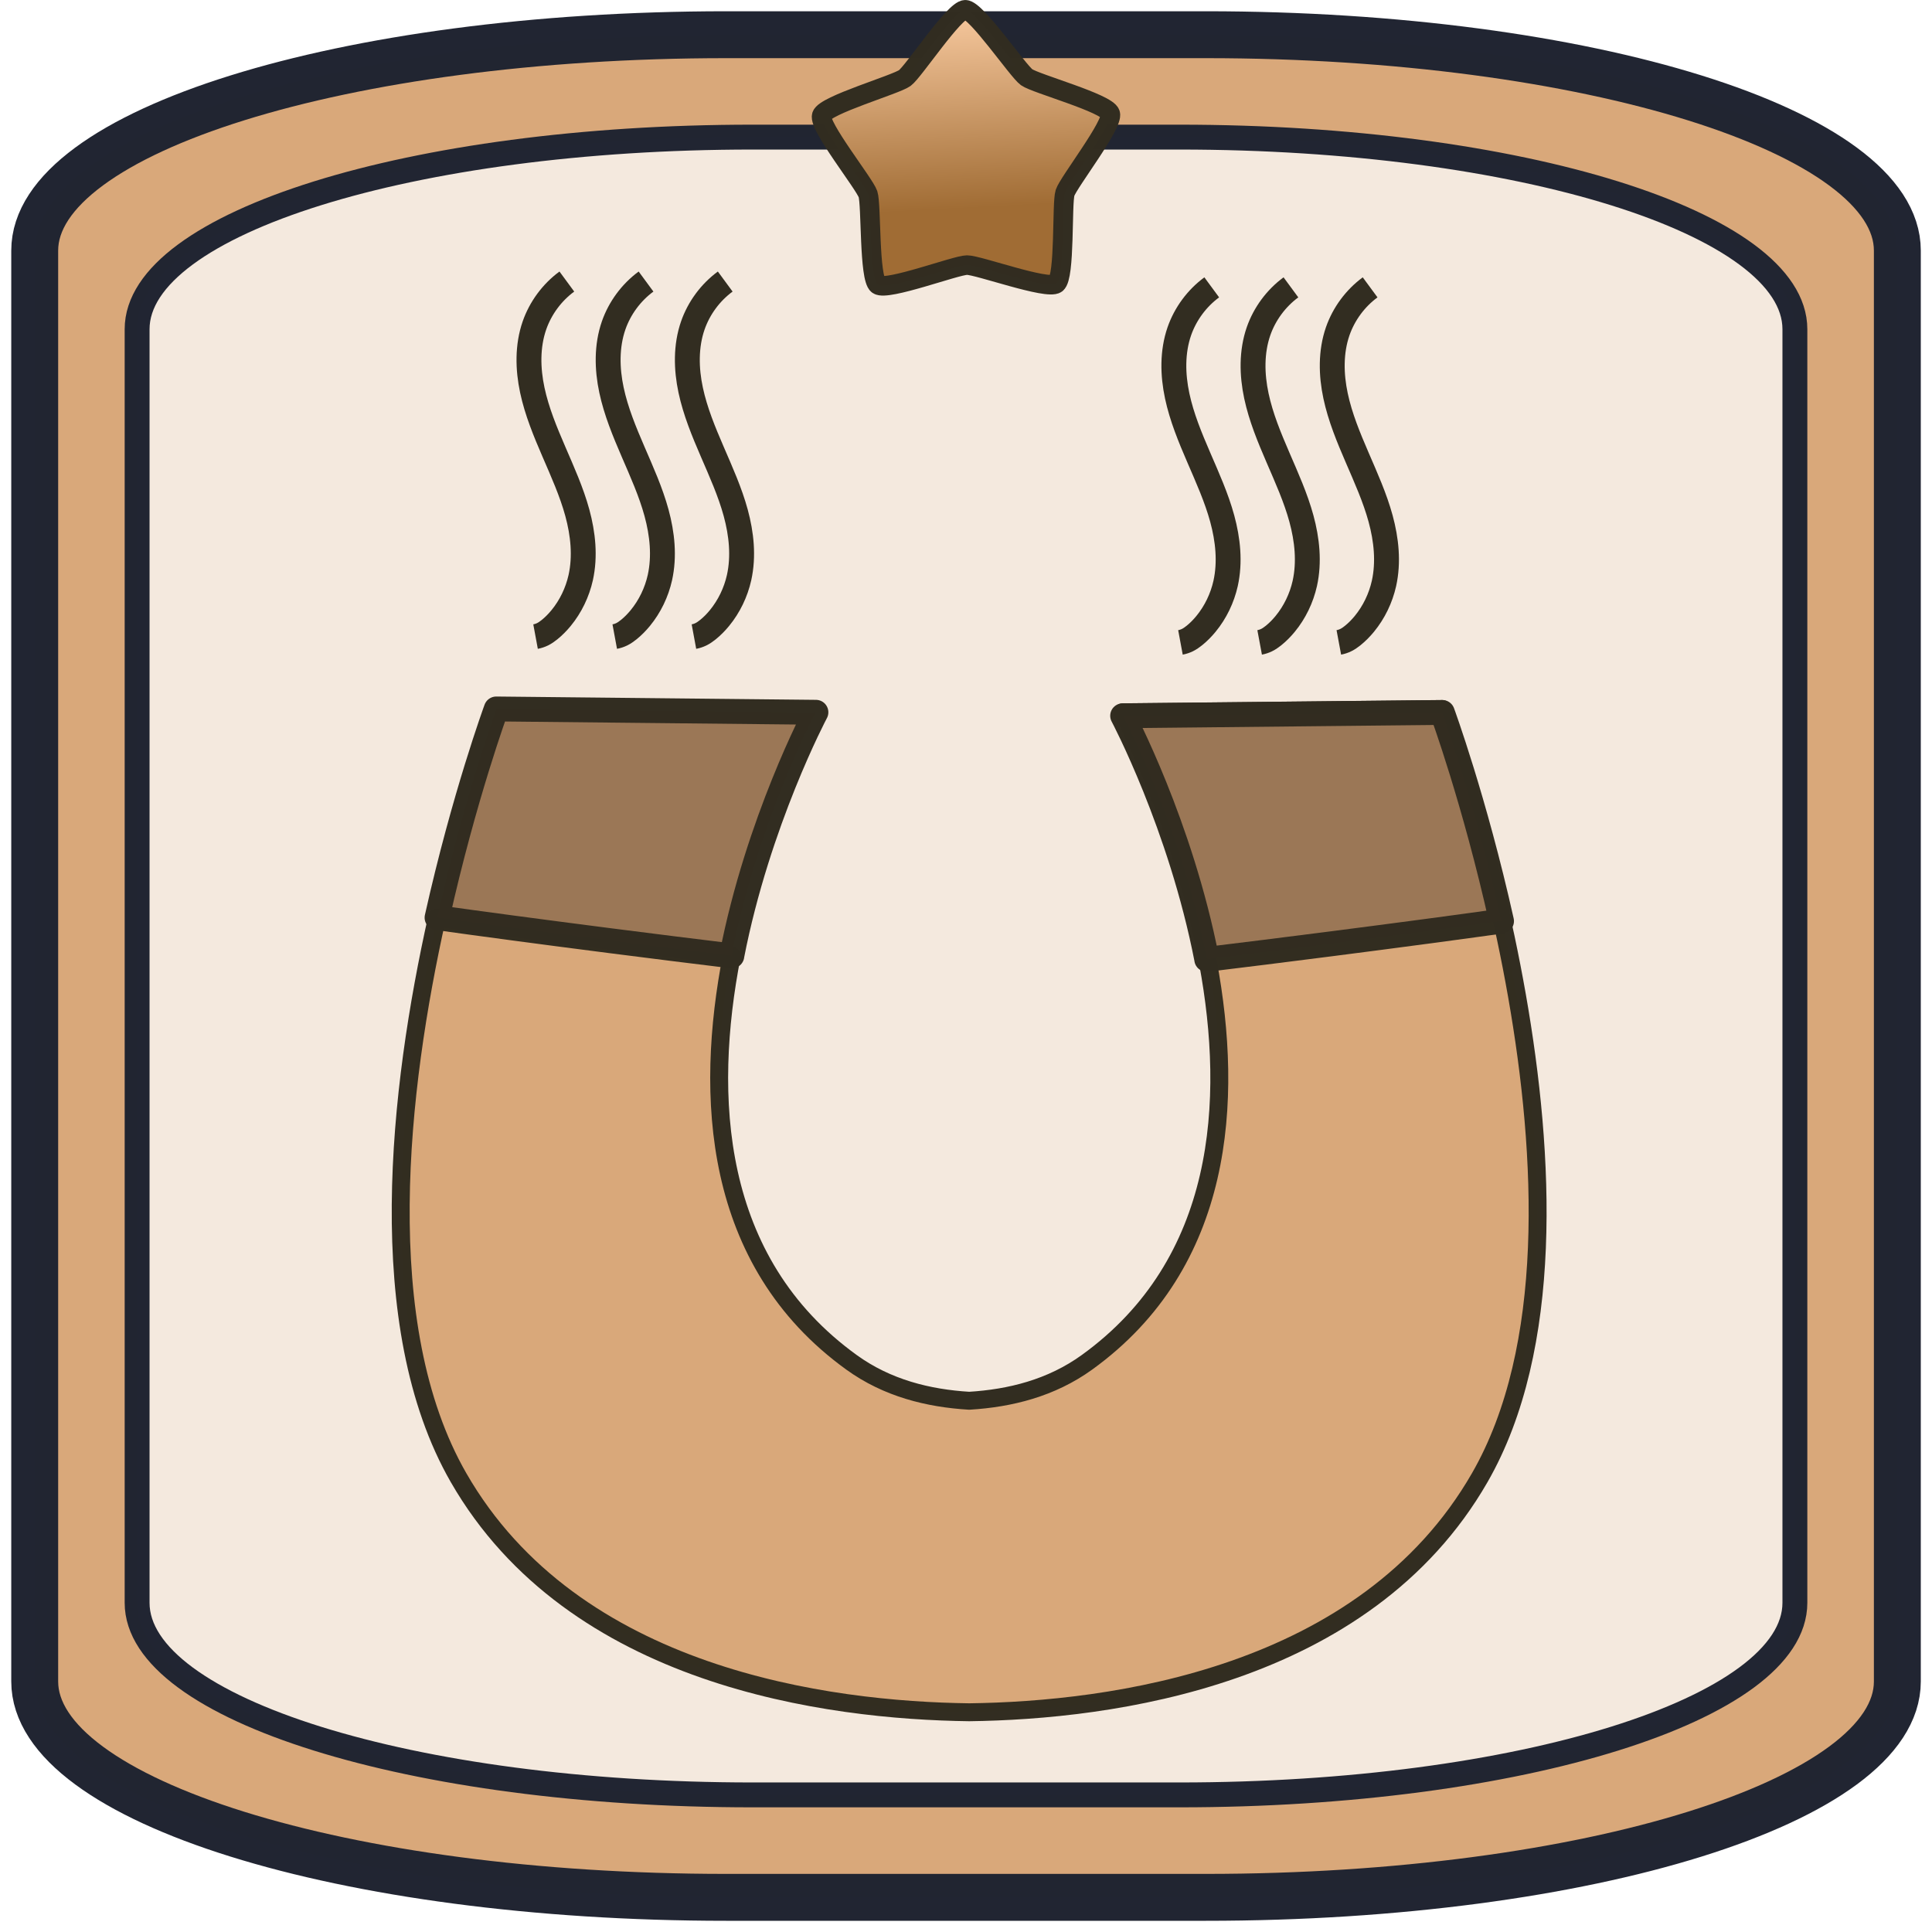
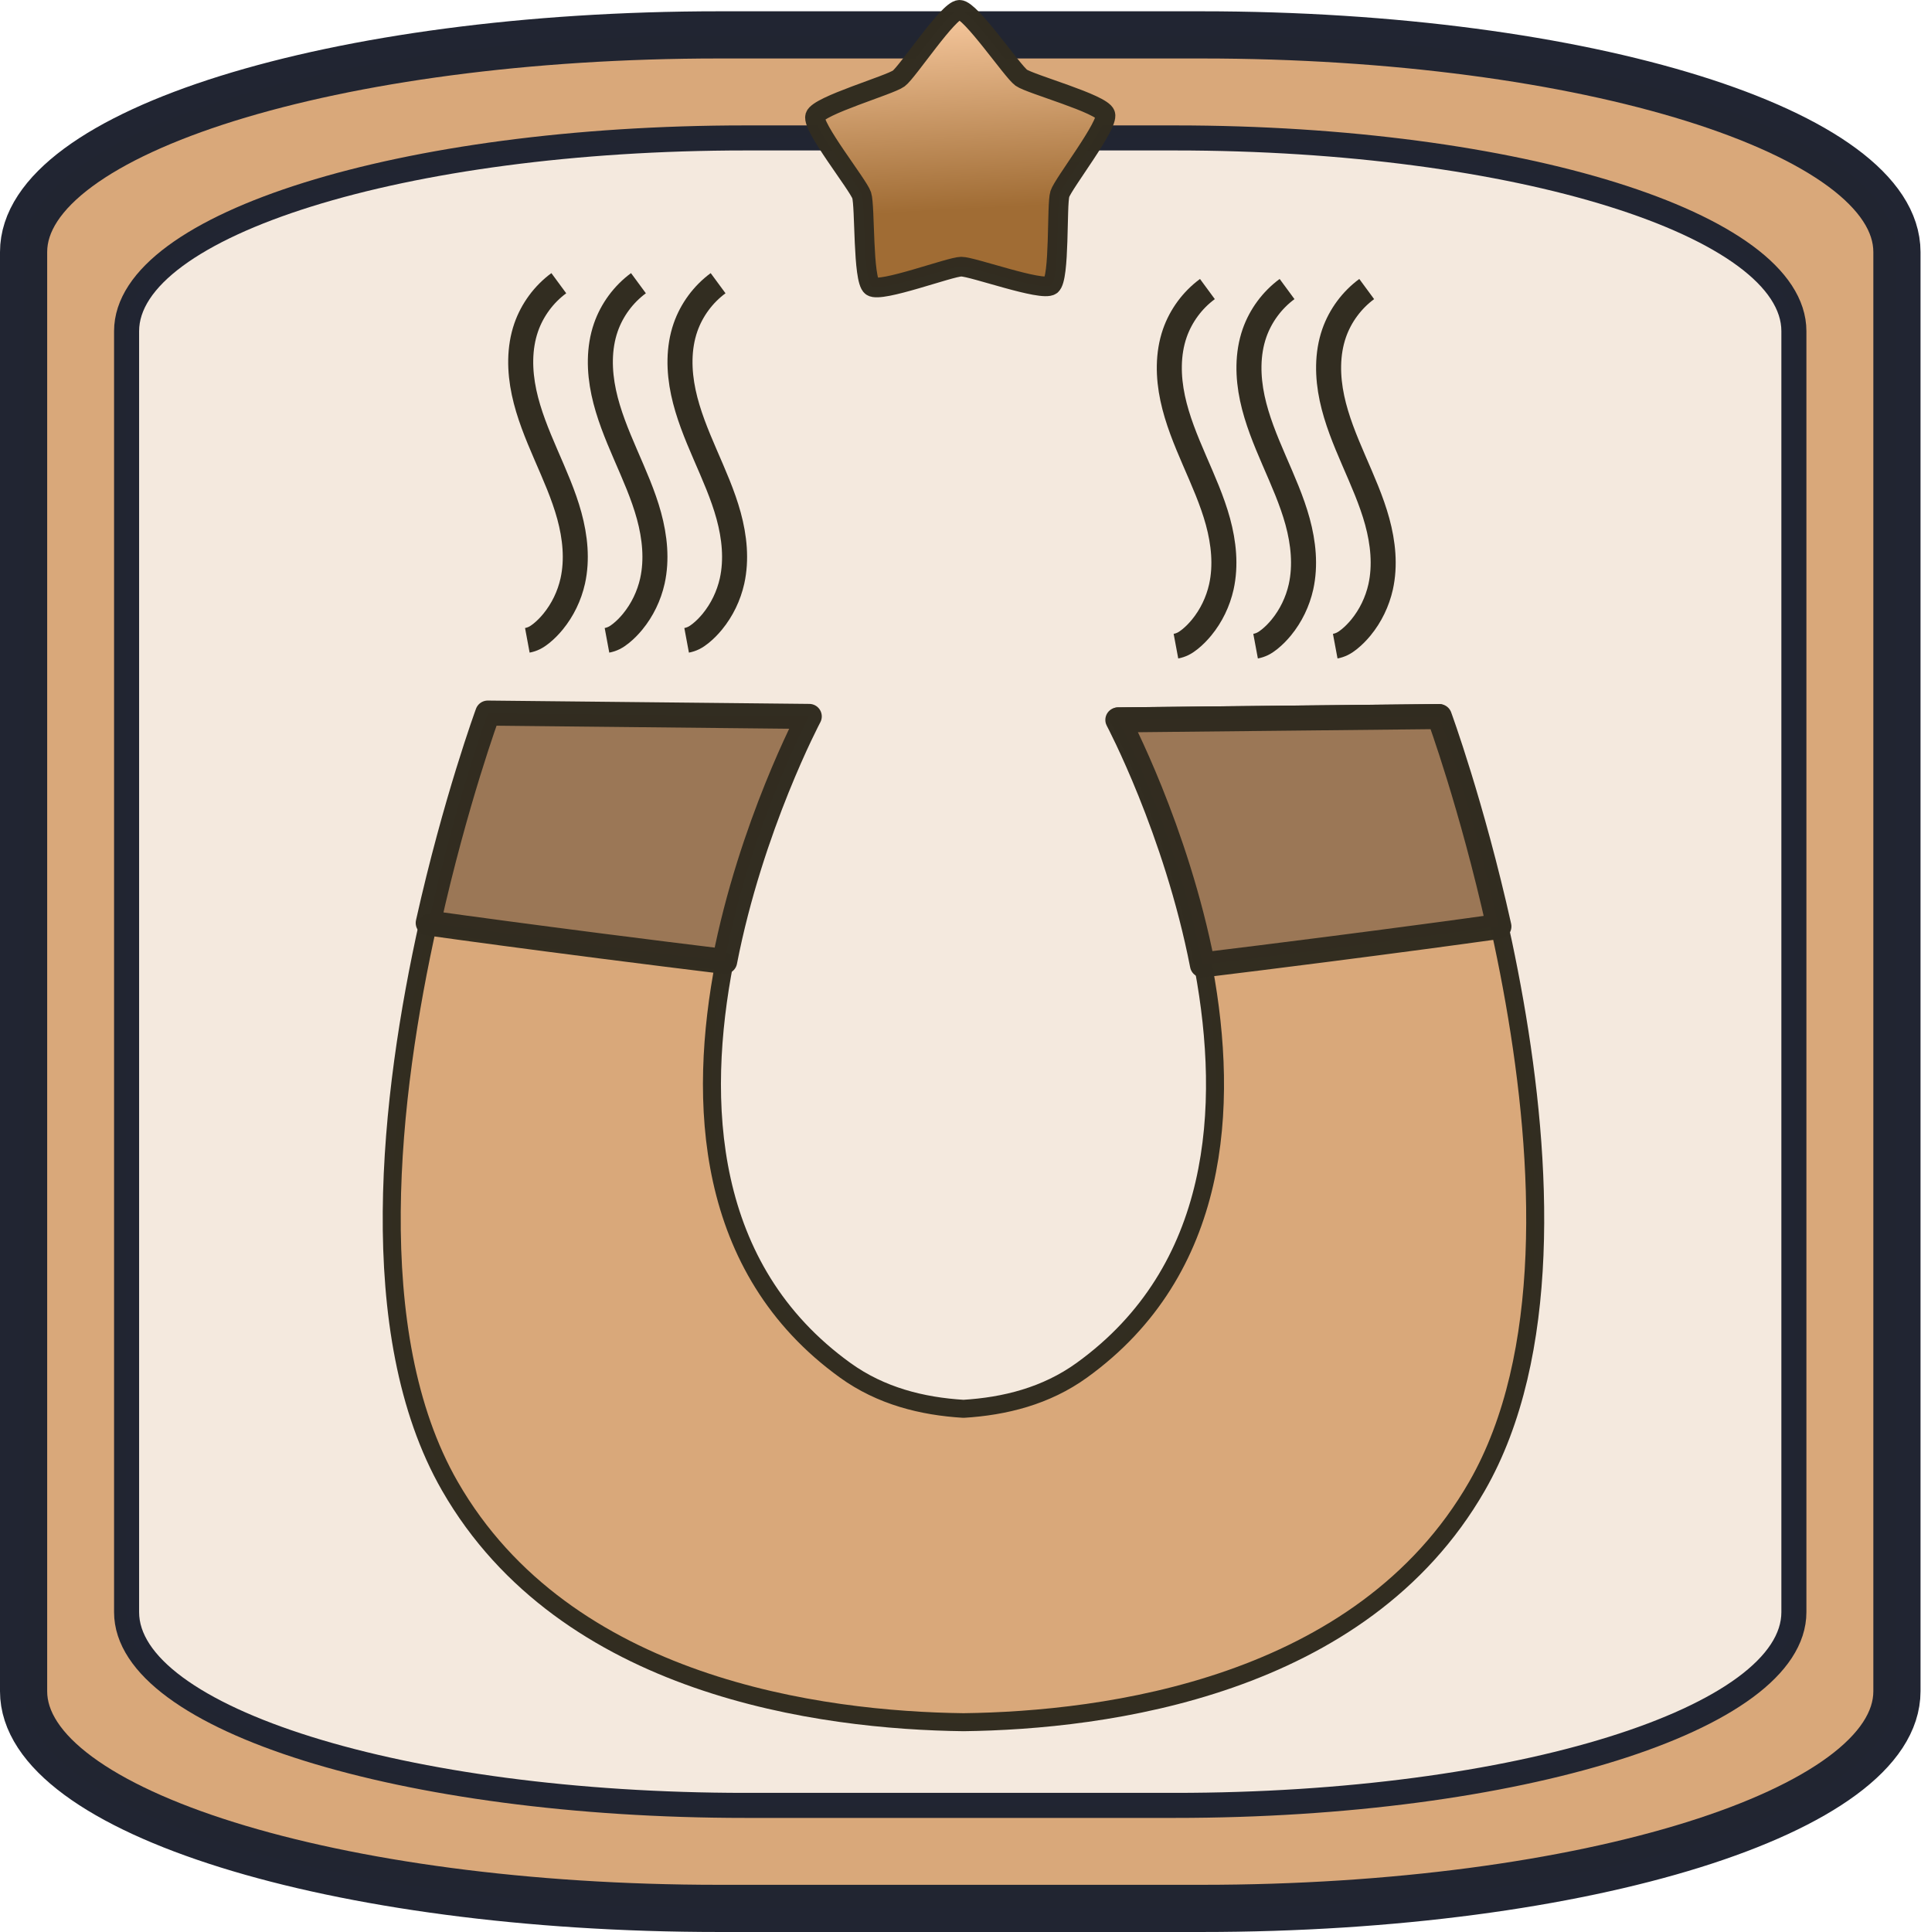
- <svg xmlns="http://www.w3.org/2000/svg" xmlns:xlink="http://www.w3.org/1999/xlink" width="130" height="130" viewBox="0 0 34.396 34.396" version="1.1" id="svg1">
+ <svg xmlns="http://www.w3.org/2000/svg" xmlns:xlink="http://www.w3.org/1999/xlink" width="200" height="201.177" viewBox="0 0 52.917 53.228" version="1.1" id="svg1">
  <defs id="defs1">
    <linearGradient xlink:href="#linearGradient33" id="linearGradient34" x1="9.158" y1="0.654" x2="9.524" y2="7.639" gradientUnits="userSpaceOnUse" />
    <linearGradient id="linearGradient33">
      <stop style="stop-color:#ffd1a8;stop-opacity:1;" offset="0" id="stop33" />
      <stop style="stop-color:#a06c34;stop-opacity:1;" offset="0.696" id="stop34" />
    </linearGradient>
  </defs>
-   <g id="layer1">
-     <rect style="fill:#d9a87a;stroke:#212532;stroke-width:0.835;stroke-linejoin:round;stroke-miterlimit:8.2;stroke-opacity:0.996;stroke-dasharray:none;fill-opacity:1" id="rect1" width="33.161" height="33.161" x="0.618" y="0.618" ry="3.843" rx="12.308" />
-     <rect style="fill:#f4e9de;stroke:#212532;stroke-width:0.443;stroke-linejoin:round;stroke-miterlimit:8.2;stroke-dasharray:none;stroke-opacity:0.996;fill-opacity:1" id="rect1-8" width="29.514" height="29.514" x="2.441" y="2.441" ry="3.42" rx="10.954" />
-     <path d="m 13.028,17.018 c -0.628,-0.076 -1.381,-0.17 -2.193,-0.274 -1.232,-0.158 -2.328,-0.305 -3.055,-0.407 -0.678,3.039 -1.172,7.261 0.383,9.969 2.048,3.565 6.585,4.146 9.092,4.178 2.507,-0.032 7.042,-0.613 9.09,-4.178 2.658,-4.628 -0.668,-13.683 -0.668,-13.683 l -5.691,0.059 c 0,0 4.268,8.033 -0.635,11.572 -0.636,0.459 -1.368,0.64 -2.096,0.684 -0.728,-0.044 -1.459,-0.224 -2.095,-0.684 -2.492,-1.799 -2.614,-4.759 -2.133,-7.235 z" style="fill:#d9a87a;stroke:#322d21;stroke-width:0.319;stroke-linejoin:round;stroke-miterlimit:8.2;stroke-opacity:0.996" id="path5" />
-     <path d="m 13.028,17.018 c 0.466,-2.395 1.498,-4.337 1.498,-4.337 l -5.691,-0.059 c 0,0 -0.573,1.559 -1.054,3.715 0.726,0.102 1.823,0.249 3.055,0.407 0.811,0.104 1.565,0.198 2.193,0.274 z" style="fill:#9b7756;fill-opacity:1;stroke:#322d21;stroke-width:0.443;stroke-linejoin:round;stroke-miterlimit:8.2;stroke-opacity:0.996" id="path6" />
-     <path d="m 21.485,17.08 c -0.466,-2.395 -1.498,-4.337 -1.498,-4.337 l 5.691,-0.059 c 0,0 0.573,1.559 1.054,3.715 -0.726,0.102 -1.823,0.249 -3.055,0.407 -0.811,0.104 -1.565,0.198 -2.193,0.274 z" style="fill:#9b7756;fill-opacity:1;stroke:#322d21;stroke-width:0.443;stroke-linejoin:round;stroke-miterlimit:8.2;stroke-opacity:0.996" id="path6-6" />
-     <path style="fill:#9b7756;fill-opacity:0;stroke:#322d21;stroke-width:0.443;stroke-linejoin:round;stroke-miterlimit:8.2;stroke-opacity:0.996" d="m 11.14,4.262 c -0.265,0.195 -0.469,0.472 -0.577,0.782 -0.127,0.367 -0.119,0.771 -0.038,1.151 0.081,0.38 0.231,0.741 0.385,1.098 0.154,0.357 0.315,0.713 0.417,1.087 0.102,0.375 0.144,0.773 0.06,1.153 -0.059,0.263 -0.179,0.513 -0.35,0.721 -0.062,0.075 -0.13,0.145 -0.206,0.206 -0.039,0.031 -0.079,0.06 -0.124,0.082 -0.039,0.019 -0.081,0.033 -0.124,0.041" id="path8" transform="translate(-1.048306,0.7503996)" />
-     <path style="fill:#9b7756;fill-opacity:0;stroke:#322d21;stroke-width:0.443;stroke-linejoin:round;stroke-miterlimit:8.2;stroke-opacity:0.996" d="m 11.14,4.262 c -0.265,0.195 -0.469,0.472 -0.577,0.782 -0.127,0.367 -0.119,0.771 -0.038,1.151 0.081,0.38 0.231,0.741 0.385,1.098 0.154,0.357 0.315,0.713 0.417,1.087 0.102,0.375 0.144,0.773 0.06,1.153 -0.059,0.263 -0.179,0.513 -0.35,0.721 -0.062,0.075 -0.13,0.145 -0.206,0.206 -0.039,0.031 -0.079,0.06 -0.124,0.082 -0.039,0.019 -0.081,0.033 -0.124,0.041" id="path8-4" transform="translate(0.3615212,0.7503996)" />
-     <path style="fill:#9b7756;fill-opacity:0;stroke:#322d21;stroke-width:0.443;stroke-linejoin:round;stroke-miterlimit:8.2;stroke-opacity:0.996" d="m 11.14,4.262 c -0.265,0.195 -0.469,0.472 -0.577,0.782 -0.127,0.367 -0.119,0.771 -0.038,1.151 0.081,0.38 0.231,0.741 0.385,1.098 0.154,0.357 0.315,0.713 0.417,1.087 0.102,0.375 0.144,0.773 0.06,1.153 -0.059,0.263 -0.179,0.513 -0.35,0.721 -0.062,0.075 -0.13,0.145 -0.206,0.206 -0.039,0.031 -0.079,0.06 -0.124,0.082 -0.039,0.019 -0.081,0.033 -0.124,0.041" id="path8-1" transform="translate(1.771349,0.7503996)" />
-     <path style="fill:#9b7756;fill-opacity:0;stroke:#322d21;stroke-width:0.443;stroke-linejoin:round;stroke-miterlimit:8.2;stroke-opacity:0.996" d="m 11.14,4.262 c -0.265,0.195 -0.469,0.472 -0.577,0.782 -0.127,0.367 -0.119,0.771 -0.038,1.151 0.081,0.38 0.231,0.741 0.385,1.098 0.154,0.357 0.315,0.713 0.417,1.087 0.102,0.375 0.144,0.773 0.06,1.153 -0.059,0.263 -0.179,0.513 -0.35,0.721 -0.062,0.075 -0.13,0.145 -0.206,0.206 -0.039,0.031 -0.079,0.06 -0.124,0.082 -0.039,0.019 -0.081,0.033 -0.124,0.041" id="path8-8" transform="translate(10.43298,0.8538088)" />
-     <path style="fill:#9b7756;fill-opacity:0;stroke:#322d21;stroke-width:0.443;stroke-linejoin:round;stroke-miterlimit:8.2;stroke-opacity:0.996" d="m 11.14,4.262 c -0.265,0.195 -0.469,0.472 -0.577,0.782 -0.127,0.367 -0.119,0.771 -0.038,1.151 0.081,0.38 0.231,0.741 0.385,1.098 0.154,0.357 0.315,0.713 0.417,1.087 0.102,0.375 0.144,0.773 0.06,1.153 -0.059,0.263 -0.179,0.513 -0.35,0.721 -0.062,0.075 -0.13,0.145 -0.206,0.206 -0.039,0.031 -0.079,0.06 -0.124,0.082 -0.039,0.019 -0.081,0.033 -0.124,0.041" id="path8-4-2" transform="translate(11.84281,0.8538088)" />
-     <path style="fill:#9b7756;fill-opacity:0;stroke:#322d21;stroke-width:0.443;stroke-linejoin:round;stroke-miterlimit:8.2;stroke-opacity:0.996" d="m 11.14,4.262 c -0.265,0.195 -0.469,0.472 -0.577,0.782 -0.127,0.367 -0.119,0.771 -0.038,1.151 0.081,0.38 0.231,0.741 0.385,1.098 0.154,0.357 0.315,0.713 0.417,1.087 0.102,0.375 0.144,0.773 0.06,1.153 -0.059,0.263 -0.179,0.513 -0.35,0.721 -0.062,0.075 -0.13,0.145 -0.206,0.206 -0.039,0.031 -0.079,0.06 -0.124,0.082 -0.039,0.019 -0.081,0.033 -0.124,0.041" id="path8-1-9" transform="translate(13.25264,0.8538088)" />
-     <path style="fill:url(#linearGradient34);fill-opacity:1;fill-rule:nonzero;stroke:#322d21;stroke-width:0.443;stroke-linejoin:round;stroke-miterlimit:8.2;stroke-opacity:0.996" id="path1-5" d="M 11.386,7.222 C 11.183,7.371 9.615,6.801 9.363,6.803 9.112,6.804 7.551,7.395 7.346,7.249 7.142,7.102 7.199,5.434 7.12,5.196 7.04,4.957 5.996,3.655 6.072,3.415 6.148,3.176 7.752,2.715 7.955,2.565 8.157,2.416 9.073,1.021 9.324,1.019 c 0.251,-0.002 1.186,1.381 1.39,1.528 0.204,0.146 1.815,0.586 1.894,0.825 0.079,0.239 -0.947,1.555 -1.024,1.794 -0.076,0.24 0.003,1.907 -0.199,2.056 z" transform="matrix(0.7858907,0,0,0.7858907,9.857405,-0.626854)" />
+   <g id="layer1" transform="translate(-0.2000028)">
+     <rect style="fill:#d9a87a;fill-opacity:1;stroke:#212532;stroke-width:1.3;stroke-linejoin:round;stroke-miterlimit:8.2;stroke-dasharray:none;stroke-opacity:0.996" id="rect1" width="51.617" height="51.617" x="0.85" y="0.961" ry="5.982" rx="19.158" />
+     <rect style="fill:#f4e9de;fill-opacity:1;stroke:#212532;stroke-width:0.69;stroke-linejoin:round;stroke-miterlimit:8.2;stroke-dasharray:none;stroke-opacity:0.996" id="rect1-8" width="45.94" height="45.94" x="3.688" y="3.8" ry="5.324" rx="17.051" />
+     <path d="m 20.167,26.489 c -0.977,-0.119 -2.15,-0.265 -3.413,-0.427 -1.917,-0.246 -3.624,-0.474 -4.755,-0.634 -1.055,4.73 -1.824,11.303 0.597,15.517 3.188,5.549 10.25,6.454 14.152,6.503 3.902,-0.049 10.961,-0.954 14.149,-6.503 C 45.035,33.742 39.857,19.646 39.857,19.646 l -8.859,0.092 c 0,0 6.643,12.503 -0.988,18.012 -0.99,0.715 -2.13,0.995 -3.263,1.064 -1.133,-0.069 -2.272,-0.349 -3.262,-1.064 -3.879,-2.8 -4.07,-7.407 -3.32,-11.261 z" style="fill:#d9a87a;stroke:#322d21;stroke-width:0.496;stroke-linejoin:round;stroke-miterlimit:8.2;stroke-opacity:0.996" id="path5" />
+     <path d="m 20.167,26.489 c 0.726,-3.728 2.331,-6.751 2.331,-6.751 l -8.859,-0.092 c 0,0 -0.892,2.427 -1.64,5.782 1.13,0.159 2.837,0.388 4.755,0.634 1.263,0.162 2.436,0.308 3.413,0.427 z" style="fill:#9b7756;fill-opacity:1;stroke:#322d21;stroke-width:0.69;stroke-linejoin:round;stroke-miterlimit:8.2;stroke-opacity:0.996" id="path6" />
+     <path d="M 33.332,26.586 C 32.606,22.857 31.001,19.834 31.001,19.834 l 8.859,-0.092 c 0,0 0.892,2.427 1.64,5.782 -1.13,0.159 -2.837,0.388 -4.755,0.634 -1.263,0.162 -2.436,0.308 -3.413,0.427 z" style="fill:#9b7756;fill-opacity:1;stroke:#322d21;stroke-width:0.69;stroke-linejoin:round;stroke-miterlimit:8.2;stroke-opacity:0.996" id="path6-6" />
+     <path style="fill:#9b7756;fill-opacity:0;stroke:#322d21;stroke-width:0.443;stroke-linejoin:round;stroke-miterlimit:8.2;stroke-opacity:0.996" d="m 11.14,4.262 c -0.265,0.195 -0.469,0.472 -0.577,0.782 -0.127,0.367 -0.119,0.771 -0.038,1.151 0.081,0.38 0.231,0.741 0.385,1.098 0.154,0.357 0.315,0.713 0.417,1.087 0.102,0.375 0.144,0.773 0.06,1.153 -0.059,0.263 -0.179,0.513 -0.35,0.721 -0.062,0.075 -0.13,0.145 -0.206,0.206 -0.039,0.031 -0.079,0.06 -0.124,0.082 -0.039,0.019 -0.081,0.033 -0.124,0.041" id="path8" transform="matrix(1.556564,0,0,1.556564,-1.74307,1.168045)" />
+     <path style="fill:#9b7756;fill-opacity:0;stroke:#322d21;stroke-width:0.443;stroke-linejoin:round;stroke-miterlimit:8.2;stroke-opacity:0.996" d="m 11.14,4.262 c -0.265,0.195 -0.469,0.472 -0.577,0.782 -0.127,0.367 -0.119,0.771 -0.038,1.151 0.081,0.38 0.231,0.741 0.385,1.098 0.154,0.357 0.315,0.713 0.417,1.087 0.102,0.375 0.144,0.773 0.06,1.153 -0.059,0.263 -0.179,0.513 -0.35,0.721 -0.062,0.075 -0.13,0.145 -0.206,0.206 -0.039,0.031 -0.079,0.06 -0.124,0.082 -0.039,0.019 -0.081,0.033 -0.124,0.041" id="path8-4" transform="matrix(1.556564,0,0,1.556564,0.4514166,1.168045)" />
+     <path style="fill:#9b7756;fill-opacity:0;stroke:#322d21;stroke-width:0.443;stroke-linejoin:round;stroke-miterlimit:8.2;stroke-opacity:0.996" d="m 11.14,4.262 c -0.265,0.195 -0.469,0.472 -0.577,0.782 -0.127,0.367 -0.119,0.771 -0.038,1.151 0.081,0.38 0.231,0.741 0.385,1.098 0.154,0.357 0.315,0.713 0.417,1.087 0.102,0.375 0.144,0.773 0.06,1.153 -0.059,0.263 -0.179,0.513 -0.35,0.721 -0.062,0.075 -0.13,0.145 -0.206,0.206 -0.039,0.031 -0.079,0.06 -0.124,0.082 -0.039,0.019 -0.081,0.033 -0.124,0.041" id="path8-1" transform="matrix(1.556564,0,0,1.556564,2.645903,1.168045)" />
+     <path style="fill:#9b7756;fill-opacity:0;stroke:#322d21;stroke-width:0.443;stroke-linejoin:round;stroke-miterlimit:8.2;stroke-opacity:0.996" d="m 11.14,4.262 c -0.265,0.195 -0.469,0.472 -0.577,0.782 -0.127,0.367 -0.119,0.771 -0.038,1.151 0.081,0.38 0.231,0.741 0.385,1.098 0.154,0.357 0.315,0.713 0.417,1.087 0.102,0.375 0.144,0.773 0.06,1.153 -0.059,0.263 -0.179,0.513 -0.35,0.721 -0.062,0.075 -0.13,0.145 -0.206,0.206 -0.039,0.031 -0.079,0.06 -0.124,0.082 -0.039,0.019 -0.081,0.033 -0.124,0.041" id="path8-8" transform="matrix(1.556564,0,0,1.556564,16.12828,1.329008)" />
+     <path style="fill:#9b7756;fill-opacity:0;stroke:#322d21;stroke-width:0.443;stroke-linejoin:round;stroke-miterlimit:8.2;stroke-opacity:0.996" d="m 11.14,4.262 c -0.265,0.195 -0.469,0.472 -0.577,0.782 -0.127,0.367 -0.119,0.771 -0.038,1.151 0.081,0.38 0.231,0.741 0.385,1.098 0.154,0.357 0.315,0.713 0.417,1.087 0.102,0.375 0.144,0.773 0.06,1.153 -0.059,0.263 -0.179,0.513 -0.35,0.721 -0.062,0.075 -0.13,0.145 -0.206,0.206 -0.039,0.031 -0.079,0.06 -0.124,0.082 -0.039,0.019 -0.081,0.033 -0.124,0.041" id="path8-4-2" transform="matrix(1.556564,0,0,1.556564,18.32277,1.329008)" />
+     <path style="fill:#9b7756;fill-opacity:0;stroke:#322d21;stroke-width:0.443;stroke-linejoin:round;stroke-miterlimit:8.2;stroke-opacity:0.996" d="m 11.14,4.262 c -0.265,0.195 -0.469,0.472 -0.577,0.782 -0.127,0.367 -0.119,0.771 -0.038,1.151 0.081,0.38 0.231,0.741 0.385,1.098 0.154,0.357 0.315,0.713 0.417,1.087 0.102,0.375 0.144,0.773 0.06,1.153 -0.059,0.263 -0.179,0.513 -0.35,0.721 -0.062,0.075 -0.13,0.145 -0.206,0.206 -0.039,0.031 -0.079,0.06 -0.124,0.082 -0.039,0.019 -0.081,0.033 -0.124,0.041" id="path8-1-9" transform="matrix(1.556564,0,0,1.556564,20.51726,1.329008)" />
+     <path style="fill:url(#linearGradient34);fill-opacity:1;fill-rule:nonzero;stroke:#322d21;stroke-width:0.443;stroke-linejoin:round;stroke-miterlimit:8.2;stroke-opacity:0.996" id="path1-5" d="M 11.386,7.222 C 11.183,7.371 9.615,6.801 9.363,6.803 9.112,6.804 7.551,7.395 7.346,7.249 7.142,7.102 7.199,5.434 7.12,5.196 7.04,4.957 5.996,3.655 6.072,3.415 6.148,3.176 7.752,2.715 7.955,2.565 8.157,2.416 9.073,1.021 9.324,1.019 c 0.251,-0.002 1.186,1.381 1.39,1.528 0.204,0.146 1.815,0.586 1.894,0.825 0.079,0.239 -0.947,1.555 -1.024,1.794 -0.076,0.24 0.003,1.907 -0.199,2.056 z" transform="matrix(1.223289,0,0,1.223289,15.23236,-0.975738)" />
  </g>
</svg>
